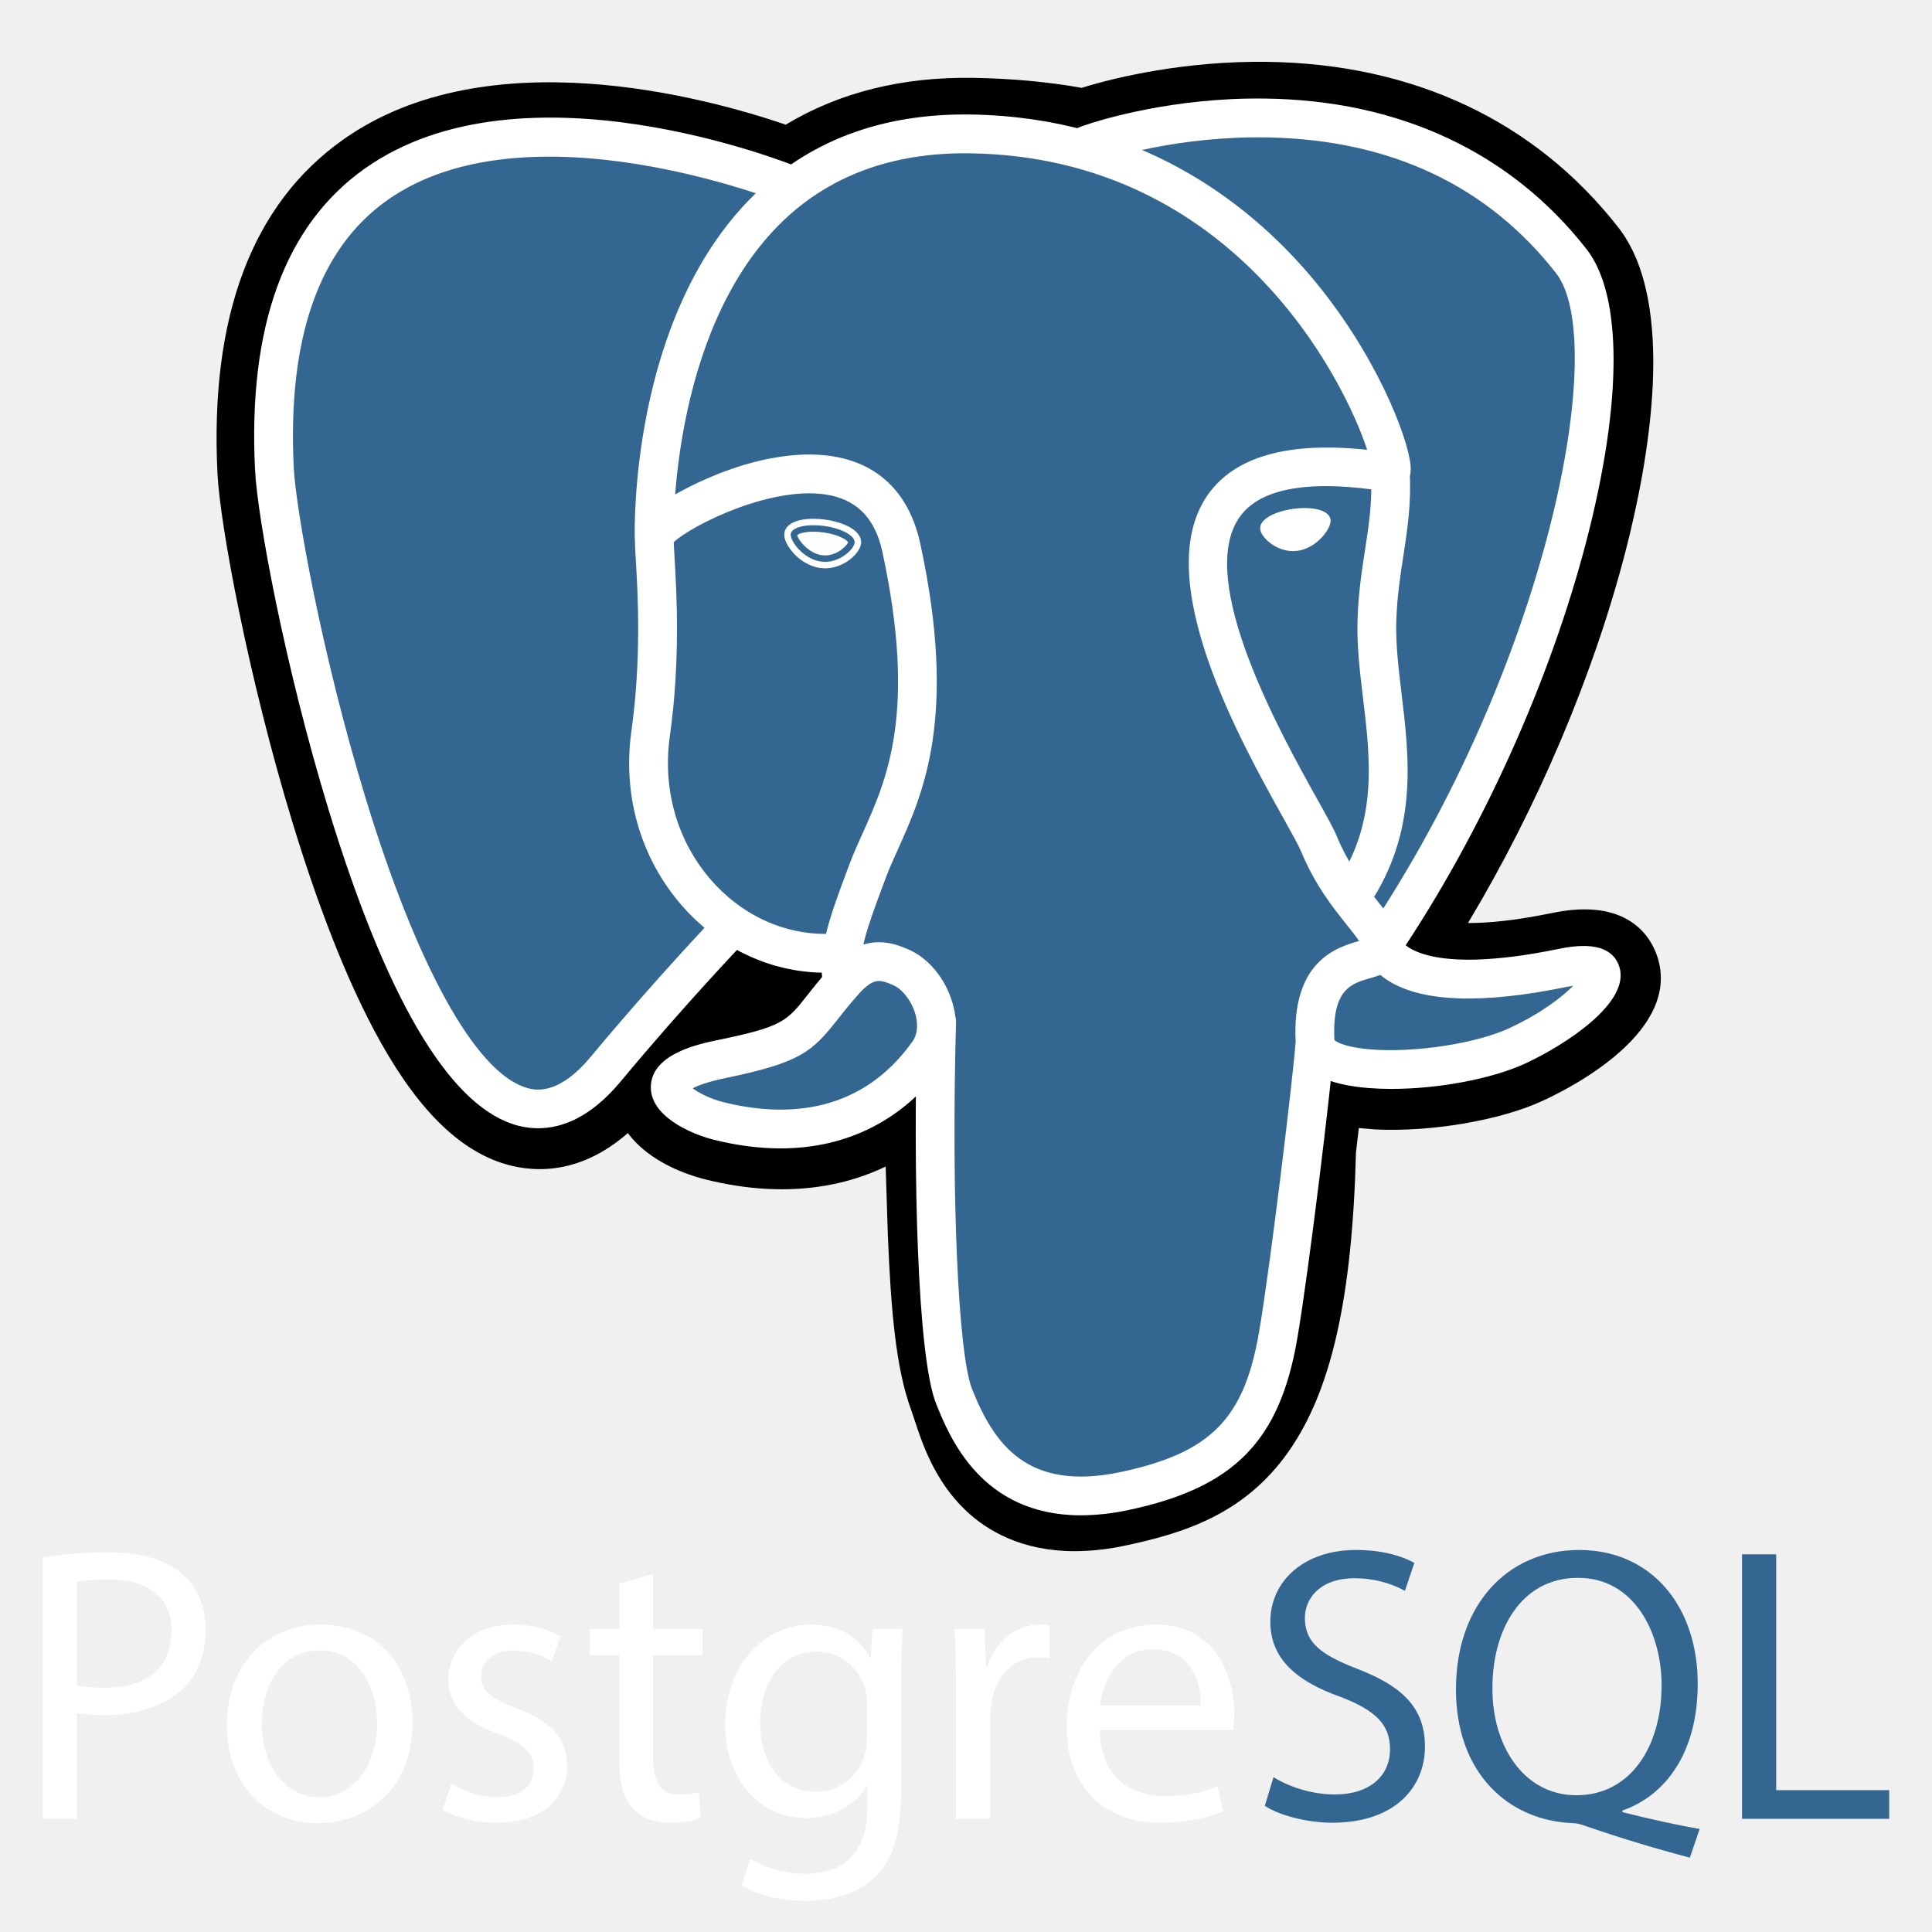
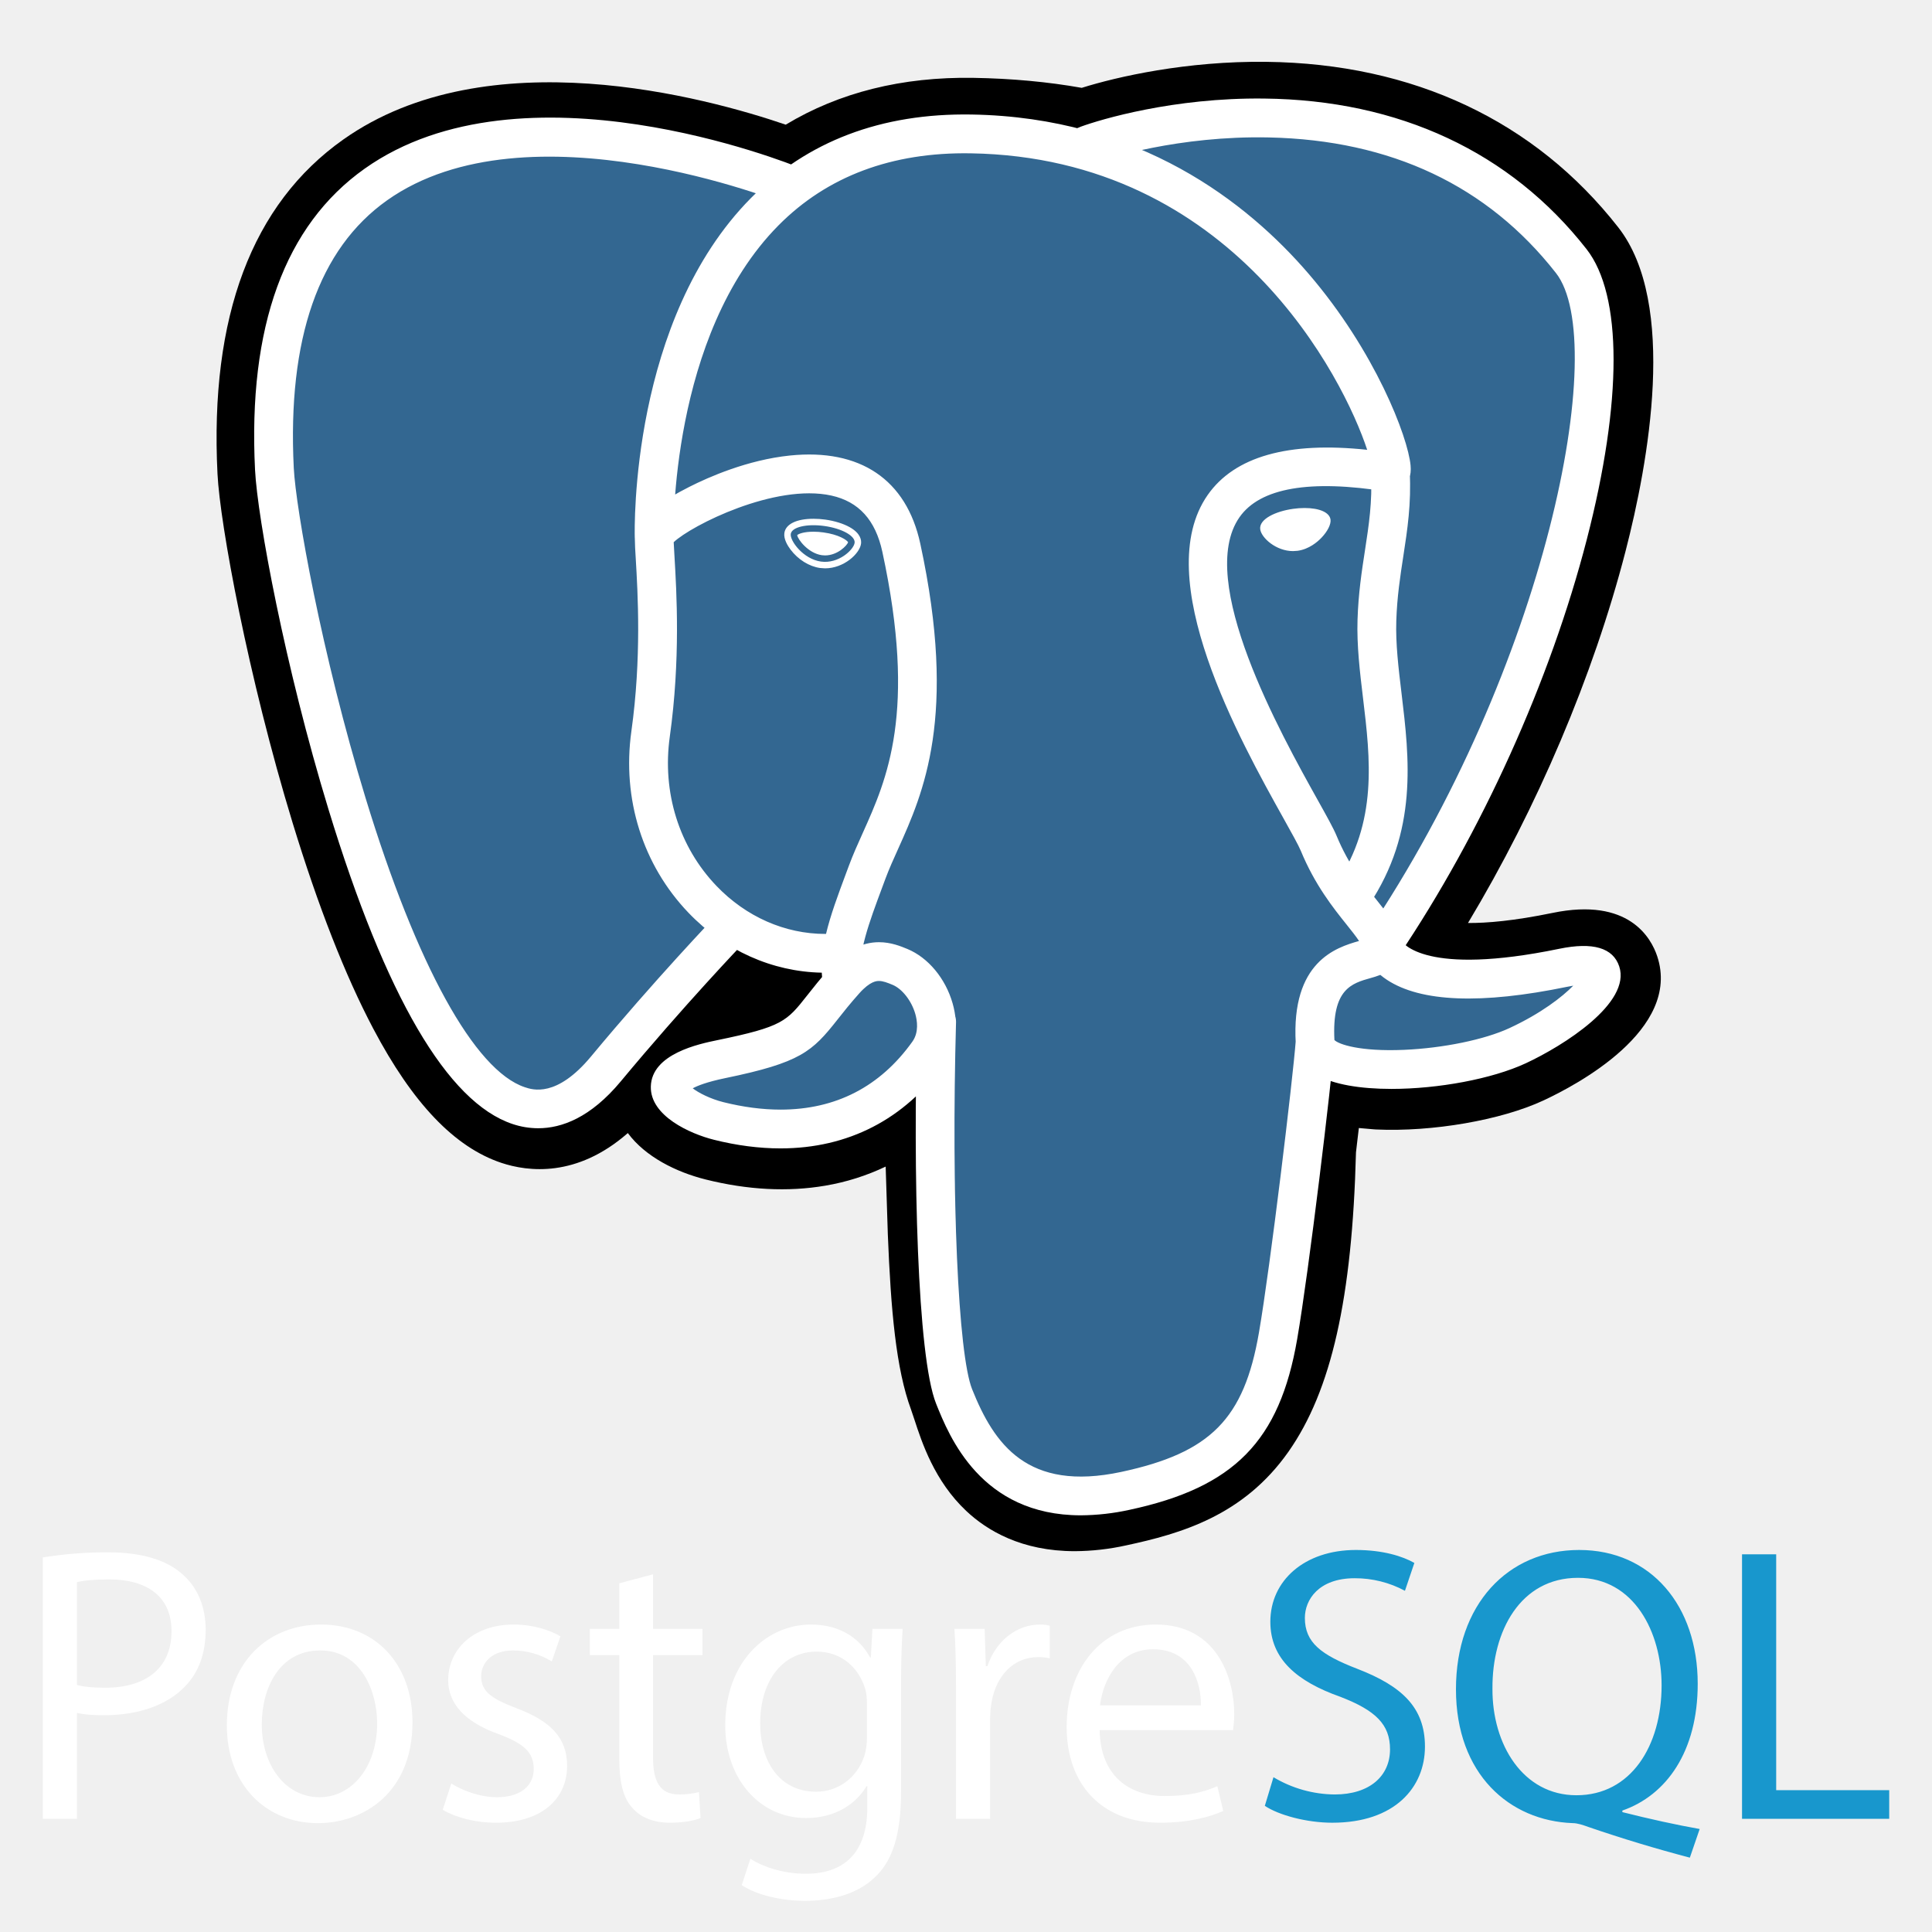
<svg xmlns="http://www.w3.org/2000/svg" viewBox="0 0 128 128">
  <path d="M85.988 76.075c.632-5.262.443-6.034 4.362-5.182l.995.088c3.014.137 6.957-.485 9.272-1.561 4.986-2.313 7.942-6.177 3.026-5.162-11.215 2.313-11.986-1.483-11.986-1.483C103.5 45.204 108.451 22.9 104.178 17.44 92.524 2.548 72.35 9.59 72.012 9.773l-.108.021c-2.216-.461-4.695-.735-7.481-.78-5.075-.083-8.926 1.331-11.847 3.546 0 0-35.989-14.827-34.315 18.646.356 7.121 10.207 53.882 21.956 39.758 4.294-5.164 8.444-9.531 8.444-9.531 2.061 1.369 4.528 2.067 7.116 1.816l.2-.17c-.062.641-.035 1.268.081 2.01-3.027 3.383-2.137 3.977-8.189 5.222-6.122 1.262-2.525 3.508-.178 4.095 2.848.713 9.433 1.722 13.884-4.509l-.177.711c1.188.95 1.107 6.827 1.275 11.026.168 4.199.45 8.117 1.306 10.429.856 2.31 1.866 8.261 9.819 6.557 6.646-1.426 11.727-3.476 12.19-22.545" />
  <path d="M71.208 102.77c-3.518 0-5.808-1.36-7.2-2.674-2.1-1.981-2.933-4.534-3.43-6.059l-.215-.637c-1.002-2.705-1.341-6.599-1.542-11.613a199.25 199.25 0 01-.075-2.352c-.017-.601-.038-1.355-.068-2.146a15.157 15.157 0 01-3.997 1.264c-2.48.424-5.146.286-7.926-.409-1.961-.49-3.999-1.506-5.16-3.076-3.385 2.965-6.614 2.562-8.373 1.976-3.103-1.035-5.88-3.942-8.491-8.89-1.859-3.523-3.658-8.115-5.347-13.646-2.94-9.633-4.808-19.779-4.974-23.109-.522-10.427 2.284-17.883 8.34-22.16 9.555-6.749 24.03-2.781 29.307-.979 3.545-2.137 7.716-3.178 12.43-3.102 2.532.041 4.942.264 7.181.662 2.335-.734 6.949-1.788 12.23-1.723 9.73.116 17.793 3.908 23.316 10.966 3.941 5.036 1.993 15.61.48 21.466-2.127 8.235-5.856 16.996-10.436 24.622 1.244.009 3.045-.141 5.607-.669 5.054-1.044 6.531 1.666 6.932 2.879 1.607 4.867-5.378 8.544-7.557 9.555-2.792 1.297-7.343 2.086-11.071 1.915l-.163-.011-.979-.086-.097.816-.093.799c-.25 9.664-1.631 15.784-4.472 19.829-2.977 4.239-7.116 5.428-10.761 6.209a16.146 16.146 0 01-3.396.383zm-7.402-35.174c2.271 1.817 2.47 5.236 2.647 11.626.022.797.043 1.552.071 2.257.086 2.134.287 7.132 1.069 9.244.111.298.21.602.314.922.872 2.672 1.31 4.011 5.081 3.203 3.167-.678 4.794-1.287 6.068-3.101 1.852-2.638 2.888-7.941 3.078-15.767l3.852.094-3.826-.459.112-.955c.367-3.148.631-5.424 2.736-6.928 1.688-1.207 3.613-1.09 5.146-.814-1.684-1.271-2.15-2.765-2.274-3.377l-.321-1.582.902-1.34c5.2-7.716 9.489-17.199 11.767-26.018 2.34-9.062 1.626-13.875.913-14.785-9.446-12.071-25.829-7.088-27.539-6.521l-.29.156-1.45.271-.743-.154c-2.047-.425-4.321-.66-6.76-.7-3.831-.064-6.921.841-9.455 2.764l-1.758 1.333-2.041-.841c-4.358-1.782-17.162-5.365-23.918-.58-3.75 2.656-5.458 7.861-5.078 15.47.125 2.512 1.833 12.021 4.647 21.245 3.891 12.746 7.427 16.979 8.903 17.472.257.087.926-.433 1.591-1.231 4.326-5.203 8.44-9.54 8.613-9.723l2.231-2.347 2.697 1.792c1.087.723 2.286 1.132 3.518 1.209l6.433-5.486-.932 9.51c-.021.214-.031.504.053 1.044l.28 1.803-1.213 1.358-.14.157 3.534 1.632 1.482-1.853z" />
  <path fill="#336791" d="M103.646 64.258c-11.216 2.313-11.987-1.484-11.987-1.484 11.842-17.571 16.792-39.876 12.52-45.335C92.524 2.547 72.35 9.59 72.013 9.773l-.109.019c-2.216-.459-4.695-.733-7.482-.778-5.075-.083-8.925 1.33-11.846 3.545 0 0-35.99-14.826-34.316 18.647.356 7.121 10.207 53.882 21.956 39.758 4.294-5.164 8.443-9.531 8.443-9.531 2.061 1.369 4.528 2.067 7.115 1.816l.201-.17c-.062.641-.034 1.268.08 2.01-3.026 3.383-2.138 3.977-8.188 5.222-6.123 1.262-2.526 3.508-.177 4.095 2.847.713 9.433 1.722 13.883-4.509l-.178.711c1.186.95 2.019 6.179 1.879 10.919s-.233 7.994.702 10.536c.935 2.541 1.866 8.261 9.82 6.557 6.646-1.425 10.09-5.116 10.57-11.272.34-4.377 1.109-3.73 1.158-7.644l.618-1.853c.711-5.934.113-7.848 4.208-6.957l.995.087c3.014.138 6.958-.485 9.273-1.561 4.986-2.314 7.943-6.177 3.028-5.162z" />
  <path fill="#fff" d="M71.61 100.394c-6.631.001-8.731-5.25-9.591-7.397-1.257-3.146-1.529-15.358-1.249-25.373a1.286 1.286 0 012.57.072c-.323 11.551.136 22.018 1.066 24.346 1.453 3.632 3.656 6.809 9.887 5.475 5.915-1.269 8.13-3.512 9.116-9.23.758-4.389 2.254-16.874 2.438-19.338a1.285 1.285 0 012.563.191c-.192 2.564-1.682 15.026-2.469 19.584-1.165 6.755-4.176 9.819-11.11 11.306a15.462 15.462 0 01-3.221.364zM35.659 74.749a5.343 5.343 0 01-1.704-.281c-4.307-1.437-8.409-8.451-12.193-20.849-2.88-9.438-4.705-19.288-4.865-22.489-.475-9.49 1.97-16.205 7.265-19.957 10.476-7.423 28.1-.354 28.845-.05a1.285 1.285 0 01-.972 2.379v.001c-.17-.07-17.07-6.84-26.392-.229-4.528 3.211-6.607 9.175-6.18 17.729.135 2.696 1.84 12.311 4.757 21.867 3.378 11.067 7.223 18.052 10.548 19.16.521.175 2.109.704 4.381-2.026 4.272-5.14 8.197-9.242 8.236-9.283a1.286 1.286 0 011.856 1.778c-.039.04-3.904 4.081-8.116 9.148-1.995 2.398-3.908 3.102-5.466 3.102zm55.92-10.829a1.284 1.284 0 01-1.065-2.004c11.971-17.764 16.173-39.227 12.574-43.825-4.53-5.788-10.927-8.812-19.012-8.985-5.987-.13-10.746 1.399-11.523 1.666l-.195.079c-.782.246-1.382-.183-1.608-.684a1.29 1.29 0 01.508-1.631l.346-.142-.017.005.018-.006c1.321-.483 6.152-1.933 12.137-1.864 8.947.094 16.337 3.545 21.371 9.977 2.382 3.044 2.387 10.057.015 19.24-2.418 9.362-6.968 19.425-12.482 27.607a1.282 1.282 0 01-1.067.567zm.611 8.223c-2.044 0-3.876-.287-4.973-.945-1.128-.675-1.343-1.594-1.371-2.081-.308-5.404 2.674-6.345 4.195-6.774-.212-.32-.514-.697-.825-1.086-.887-1.108-2.101-2.626-3.037-4.896-.146-.354-.606-1.179-1.138-2.133-2.883-5.169-8.881-15.926-5.028-21.435 1.784-2.549 5.334-3.552 10.566-2.992-1.539-4.689-8.869-19.358-26.259-19.643-5.231-.088-9.521 1.521-12.744 4.775-7.217 7.289-6.955 20.477-6.952 20.608a1.284 1.284 0 11-2.569.067c-.016-.585-.286-14.424 7.695-22.484 3.735-3.772 8.651-5.634 14.612-5.537C75.49 7.77 82.651 13.426 86.7 18.14c4.412 5.136 6.576 10.802 6.754 12.692.133 1.406-.876 1.688-1.08 1.729l-.463.011c-5.135-.822-8.429-.252-9.791 1.695-2.931 4.188 2.743 14.363 5.166 18.709.619 1.108 1.065 1.909 1.269 2.404.796 1.93 1.834 3.227 2.668 4.269.733.917 1.369 1.711 1.597 2.645.105.185 1.603 2.399 10.488.565 2.227-.459 3.562-.066 3.97 1.168.803 2.429-3.702 5.261-6.196 6.42-2.238 1.039-5.805 1.696-8.892 1.696zm-3.781-3.238c.281.285 1.691.775 4.612.65 2.596-.112 5.335-.677 6.979-1.439 2.102-.976 3.504-2.067 4.231-2.812l-.404.074c-5.681 1.173-9.699 1.017-11.942-.465a4.821 4.821 0 01-.435-.323c-.243.096-.468.159-.628.204-1.273.357-2.589.726-2.413 4.111zm-36.697 7.179c-1.411 0-2.896-.191-4.413-.572-1.571-.393-4.221-1.576-4.18-3.519.045-2.181 3.216-2.835 4.411-3.081 4.312-.888 4.593-1.244 5.941-2.955.393-.499.882-1.12 1.548-1.865.99-1.107 2.072-1.669 3.216-1.669.796 0 1.45.271 1.881.449 1.376.57 2.524 1.948 2.996 3.598.426 1.488.223 2.92-.572 4.032-2.608 3.653-6.352 5.582-10.828 5.582zm-5.817-3.98c.388.299 1.164.699 2.027.916 1.314.328 2.588.495 3.79.495 3.662 0 6.601-1.517 8.737-4.506.445-.624.312-1.415.193-1.832-.25-.872-.87-1.665-1.509-1.931-.347-.144-.634-.254-.898-.254-.142 0-.573 0-1.3.813-.614.686-1.055 1.246-1.446 1.741-1.678 2.131-2.447 2.854-7.441 3.883-1.218.252-1.843.506-2.153.675zm9.882-5.928a1.286 1.286 0 01-1.269-1.09 6.026 6.026 0 01-.064-.644c-3.274-.062-6.432-1.466-8.829-3.968-3.031-3.163-4.411-7.545-3.785-12.022.68-4.862.426-9.154.289-11.46a25.514 25.514 0 01-.063-1.425c.002-.406.01-1.485 3.615-3.312 1.282-.65 3.853-1.784 6.661-2.075 4.654-.48 7.721 1.592 8.639 5.836 2.478 11.46.196 16.529-1.47 20.23-.311.688-.604 1.34-.838 1.97l-.207.557c-.88 2.36-1.641 4.399-1.407 5.923a1.287 1.287 0 01-1.075 1.466l-.197.014zM44.634 35.922l.051.918c.142 2.395.406 6.853-.31 11.969-.516 3.692.612 7.297 3.095 9.888 1.962 2.048 4.546 3.178 7.201 3.178h.055c.298-1.253.791-2.575 1.322-4l.206-.553c.265-.712.575-1.401.903-2.13 1.604-3.564 3.6-8 1.301-18.633-.456-2.105-1.56-3.324-3.375-3.726-3.728-.824-9.283 1.98-10.449 3.089zm7.756-.545c-.064.454.833 1.667 2.001 1.829 1.167.163 2.166-.785 2.229-1.239.063-.455-.833-.955-2.002-1.118-1.167-.163-2.166.073-2.228.528zm2.27 2.277l-.328-.023c-.725-.101-1.458-.558-1.959-1.223-.176-.233-.464-.687-.407-1.091.082-.593.804-.947 1.933-.947.253 0 .515.019.78.055.616.086 1.189.264 1.612.5.733.41.787.866.754 1.103-.091.653-1.133 1.626-2.385 1.626zm-1.844-2.201c.037.28.73 1.205 1.634 1.33l.209.015c.834 0 1.458-.657 1.531-.872-.077-.146-.613-.511-1.631-.651a4.72 4.72 0 00-.661-.048c-.652-.001-1.001.146-1.082.226zm35.121-1.003c.063.455-.832 1.668-2.001 1.83-1.168.162-2.167-.785-2.231-1.24-.062-.454.834-.955 2.002-1.117 1.168-.164 2.166.074 2.23.527zm-2.27 2.062c-1.125 0-2.094-.875-2.174-1.442-.092-.681 1.029-1.199 2.185-1.359.254-.036.506-.054.749-.054.997 0 1.657.293 1.723.764.043.306-.191.777-.595 1.201-.266.28-.826.765-1.588.87l-.3.02zm.759-2.427c-.223 0-.455.017-.69.049-1.162.161-1.853.628-1.82.878.039.274.78 1.072 1.75 1.072l.239-.017c.634-.089 1.11-.502 1.337-.741.356-.375.498-.727.481-.848-.021-.157-.449-.393-1.297-.393zm3.194 26.453a1.285 1.285 0 01-1.067-2c2.736-4.087 2.235-8.256 1.751-12.286-.207-1.718-.42-3.493-.364-5.198.056-1.753.278-3.199.494-4.599.255-1.657.496-3.224.396-5.082a1.286 1.286 0 012.567-.138c.114 2.124-.159 3.896-.423 5.611-.204 1.323-.415 2.691-.466 4.29-.049 1.509.144 3.112.348 4.808.516 4.287 1.099 9.146-2.167 14.023-.248.37-.655.571-1.069.571z" />
  <path fill="#FFFFFF" d="M2.835 103.184a26.23 26.23 0 014.343-.338c2.235 0 3.874.52 4.914 1.456.962.832 1.534 2.106 1.534 3.667 0 1.586-.469 2.834-1.353 3.744-1.196 1.274-3.146 1.924-5.356 1.924-.676 0-1.3-.026-1.819-.156v7.021H2.835v-17.318zm2.263 8.45c.494.13 1.118.182 1.872.182 2.729 0 4.394-1.326 4.394-3.744 0-2.314-1.638-3.432-4.134-3.432-.988 0-1.742.078-2.132.182v6.812zm22.23 2.47c0 4.654-3.225 6.683-6.267 6.683-3.406 0-6.032-2.496-6.032-6.475 0-4.212 2.756-6.682 6.24-6.682 3.615-.001 6.059 2.626 6.059 6.474zm-9.984.13c0 2.756 1.586 4.836 3.822 4.836 2.184 0 3.821-2.054 3.821-4.888 0-2.132-1.065-4.836-3.77-4.836s-3.873 2.496-3.873 4.888zm12.557 3.926c.676.442 1.872.91 3.016.91 1.664 0 2.444-.832 2.444-1.872 0-1.092-.649-1.69-2.34-2.314-2.262-.806-3.328-2.054-3.328-3.562 0-2.028 1.638-3.692 4.342-3.692 1.274 0 2.393.364 3.095.78l-.572 1.664a4.897 4.897 0 00-2.574-.728c-1.352 0-2.106.78-2.106 1.716 0 1.04.755 1.508 2.393 2.132 2.184.832 3.302 1.924 3.302 3.796 0 2.21-1.716 3.77-4.706 3.77-1.378 0-2.652-.338-3.536-.858l.57-1.742zm13.365-13.859v3.614h3.275v1.742h-3.275v6.786c0 1.56.441 2.444 1.716 2.444a5.09 5.09 0 001.326-.156l.104 1.716c-.441.182-1.144.312-2.027.312-1.066 0-1.925-.338-2.471-.962-.649-.676-.884-1.794-.884-3.276v-6.864h-1.95v-1.742h1.95v-3.016l2.236-.598zm16.536 3.615c-.053.91-.104 1.924-.104 3.458v7.306c0 2.886-.572 4.654-1.794 5.747-1.222 1.144-2.99 1.508-4.576 1.508-1.508 0-3.172-.364-4.187-1.04l.572-1.742c.832.52 2.132.988 3.692.988 2.34 0 4.056-1.222 4.056-4.394v-1.404h-.052c-.702 1.17-2.054 2.106-4.004 2.106-3.12 0-5.356-2.652-5.356-6.137 0-4.264 2.782-6.682 5.668-6.682 2.185 0 3.381 1.144 3.927 2.184h.052l.104-1.898h2.002zm-2.366 4.966c0-.39-.026-.728-.13-1.04-.416-1.326-1.534-2.418-3.198-2.418-2.185 0-3.744 1.846-3.744 4.758 0 2.47 1.248 4.524 3.718 4.524 1.404 0 2.678-.884 3.172-2.34.13-.39.183-.832.183-1.222v-2.262zm5.901-1.04c0-1.482-.026-2.756-.104-3.926h2.003l.077 2.47h.104c.572-1.69 1.95-2.756 3.484-2.756.26 0 .441.026.649.078v2.158a3.428 3.428 0 00-.779-.078c-1.612 0-2.757 1.222-3.068 2.938a6.44 6.44 0 00-.104 1.066v6.708h-2.262v-8.658zm9.517 2.782c.052 3.094 2.027 4.368 4.315 4.368 1.639 0 2.626-.286 3.484-.65l.39 1.638c-.806.364-2.184.78-4.186.78-3.874 0-6.188-2.548-6.188-6.344 0-3.796 2.236-6.787 5.902-6.787 4.108 0 5.2 3.614 5.2 5.928 0 .468-.052.832-.078 1.066h-8.839zm6.708-1.638c.025-1.456-.599-3.718-3.172-3.718-2.314 0-3.328 2.132-3.511 3.718h6.683z" />
-   <path fill="#336791" d="M84.371 117.744a8.016 8.016 0 004.056 1.144c2.314 0 3.666-1.222 3.666-2.99 0-1.638-.936-2.574-3.302-3.484-2.86-1.014-4.628-2.496-4.628-4.966 0-2.73 2.262-4.758 5.668-4.758 1.794 0 3.094.416 3.874.858l-.624 1.846a6.98 6.98 0 00-3.328-.832c-2.392 0-3.302 1.43-3.302 2.626 0 1.638 1.065 2.444 3.484 3.38 2.964 1.145 4.472 2.574 4.472 5.148 0 2.704-2.002 5.044-6.136 5.044-1.69 0-3.536-.494-4.473-1.118l.573-1.898zm27.586 5.33a94.846 94.846 0 01-6.708-2.028c-.364-.13-.728-.26-1.066-.26-4.16-.156-7.722-3.224-7.722-8.866 0-5.616 3.432-9.23 8.164-9.23 4.758 0 7.853 3.692 7.853 8.866 0 4.498-2.08 7.384-4.992 8.398v.104c1.742.442 3.64.858 5.122 1.118l-.651 1.898zm-1.872-11.414c0-3.51-1.819-7.125-5.538-7.125-3.822 0-5.694 3.536-5.668 7.333-.026 3.718 2.028 7.072 5.564 7.072 3.615 0 5.642-3.276 5.642-7.28zm5.329-8.684h2.263v15.626h7.488v1.898h-9.751v-17.524z" />
+   <path fill="#1897cd" d="M84.371 117.744a8.016 8.016 0 004.056 1.144c2.314 0 3.666-1.222 3.666-2.99 0-1.638-.936-2.574-3.302-3.484-2.86-1.014-4.628-2.496-4.628-4.966 0-2.73 2.262-4.758 5.668-4.758 1.794 0 3.094.416 3.874.858l-.624 1.846a6.98 6.98 0 00-3.328-.832c-2.392 0-3.302 1.43-3.302 2.626 0 1.638 1.065 2.444 3.484 3.38 2.964 1.145 4.472 2.574 4.472 5.148 0 2.704-2.002 5.044-6.136 5.044-1.69 0-3.536-.494-4.473-1.118l.573-1.898zm27.586 5.33a94.846 94.846 0 01-6.708-2.028c-.364-.13-.728-.26-1.066-.26-4.16-.156-7.722-3.224-7.722-8.866 0-5.616 3.432-9.23 8.164-9.23 4.758 0 7.853 3.692 7.853 8.866 0 4.498-2.08 7.384-4.992 8.398v.104c1.742.442 3.64.858 5.122 1.118l-.651 1.898zm-1.872-11.414c0-3.51-1.819-7.125-5.538-7.125-3.822 0-5.694 3.536-5.668 7.333-.026 3.718 2.028 7.072 5.564 7.072 3.615 0 5.642-3.276 5.642-7.28zm5.329-8.684h2.263v15.626h7.488v1.898h-9.751v-17.524z" />
</svg>
